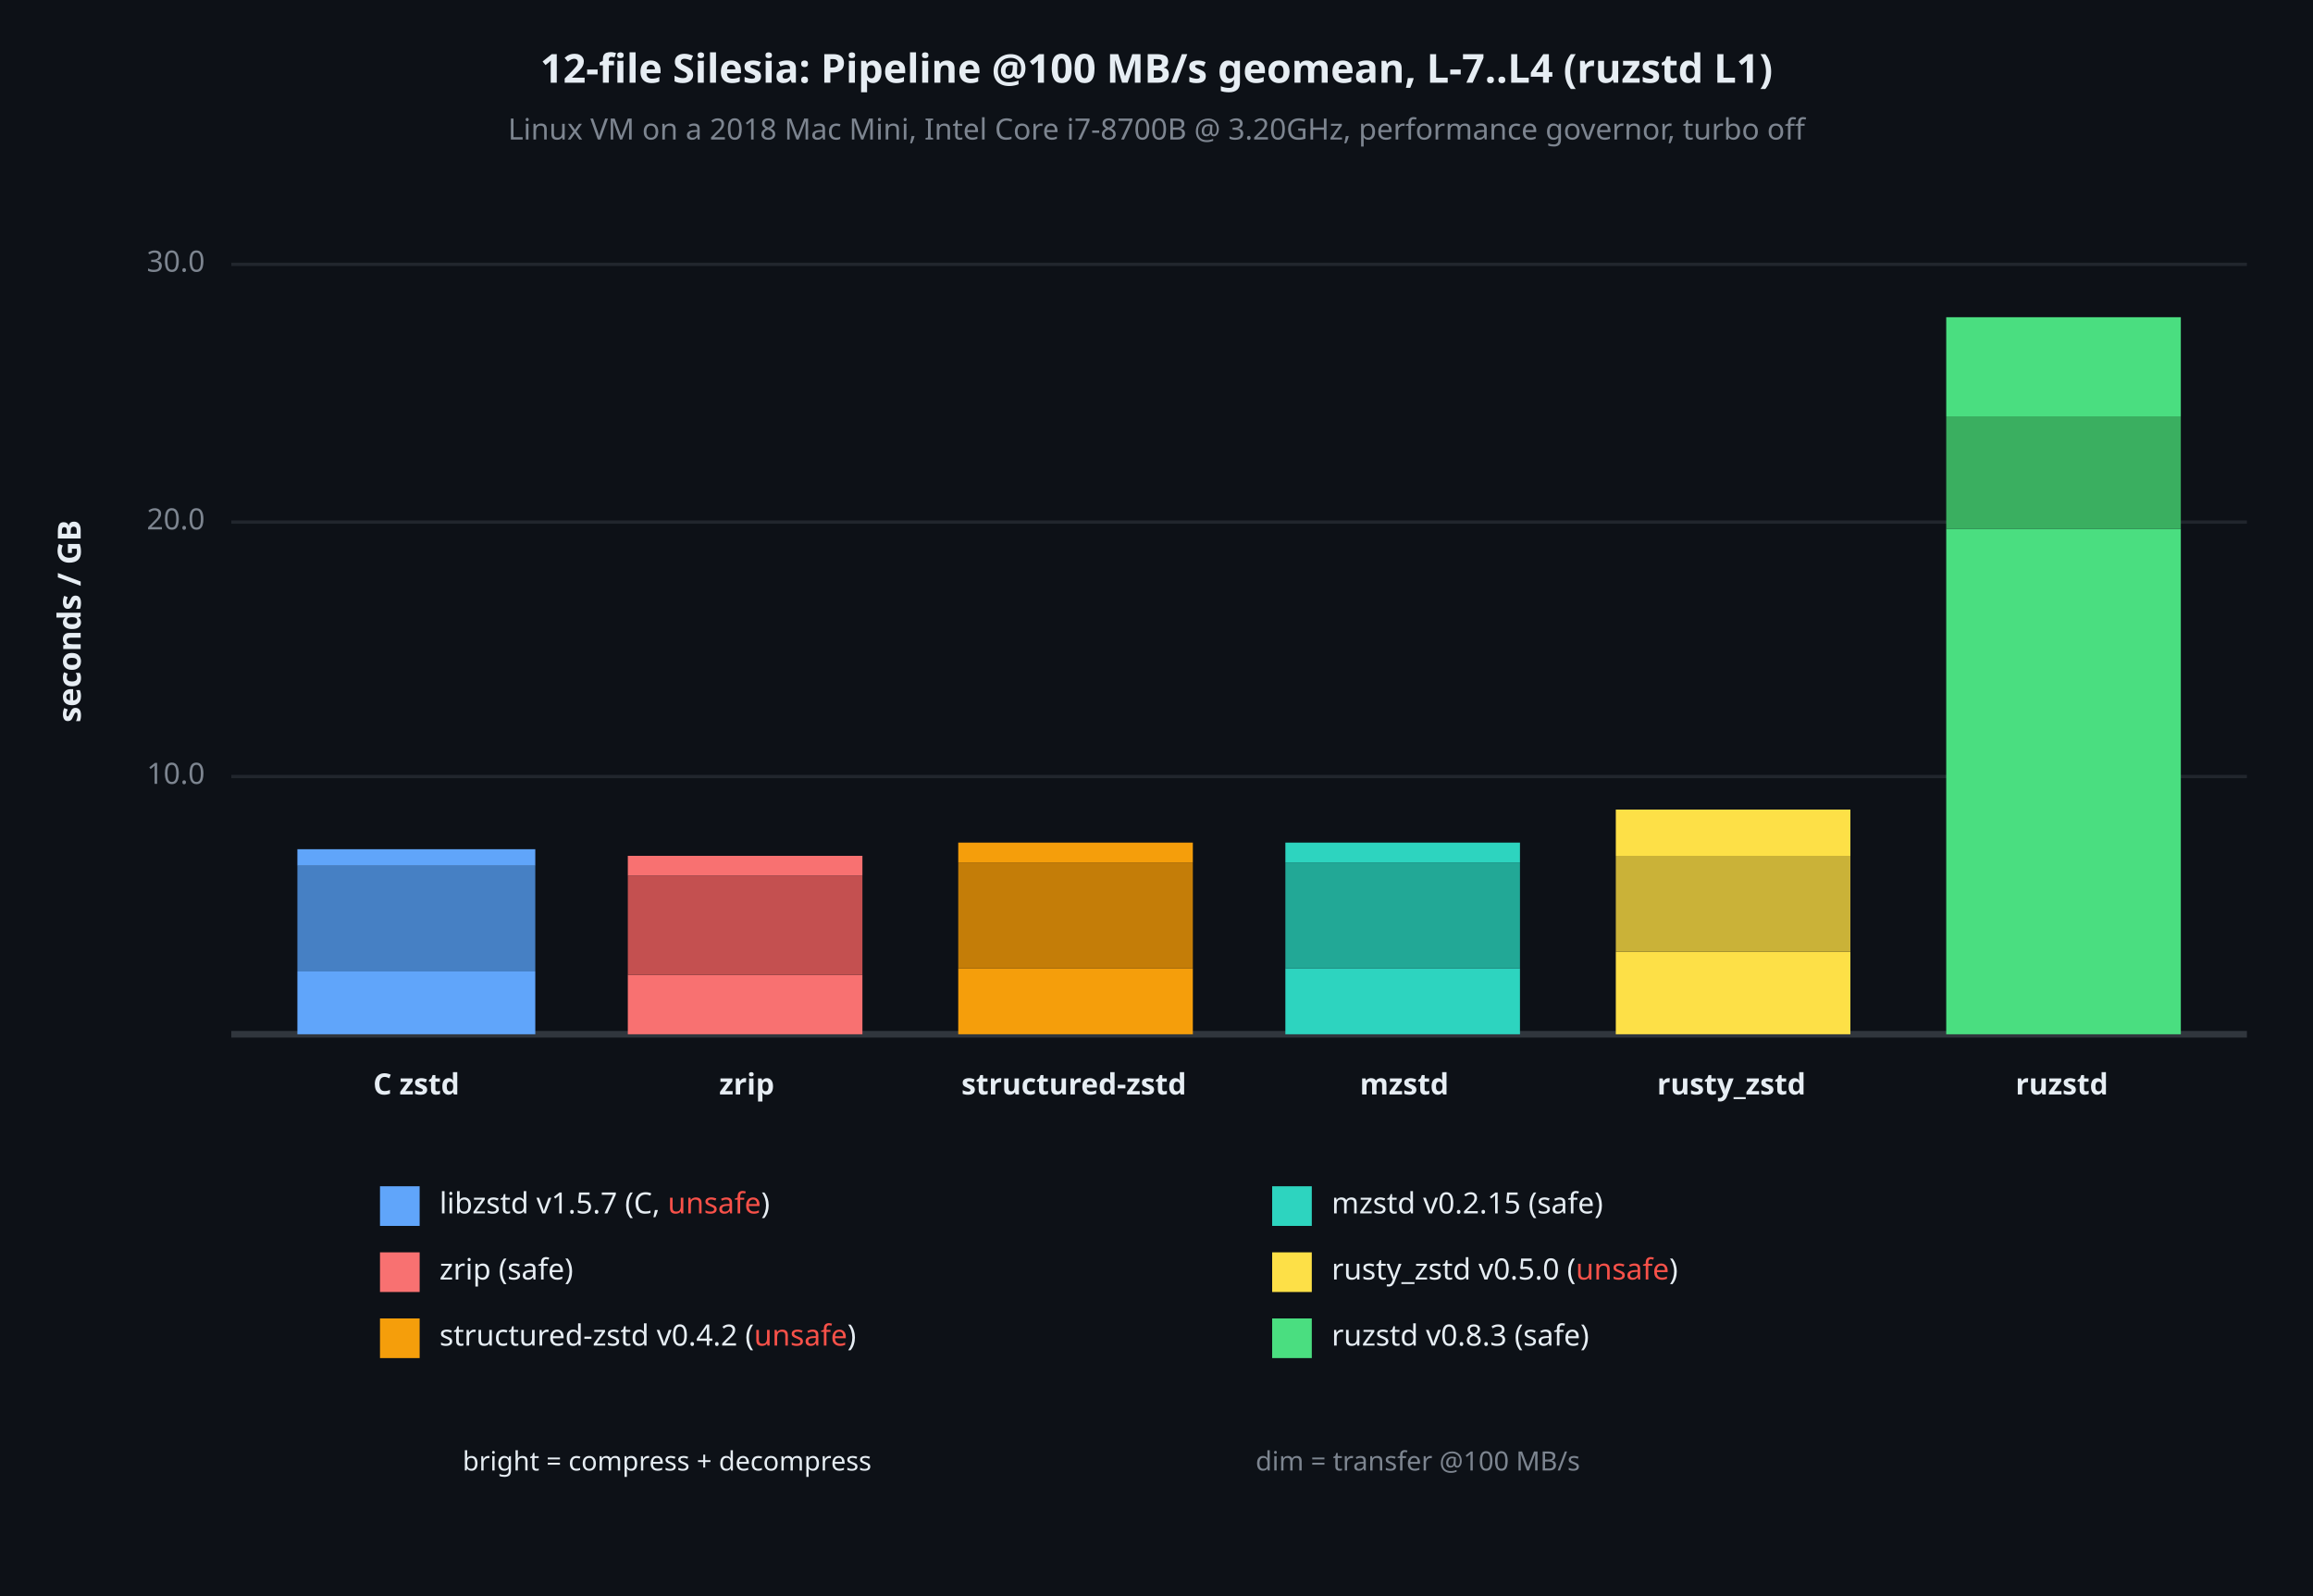
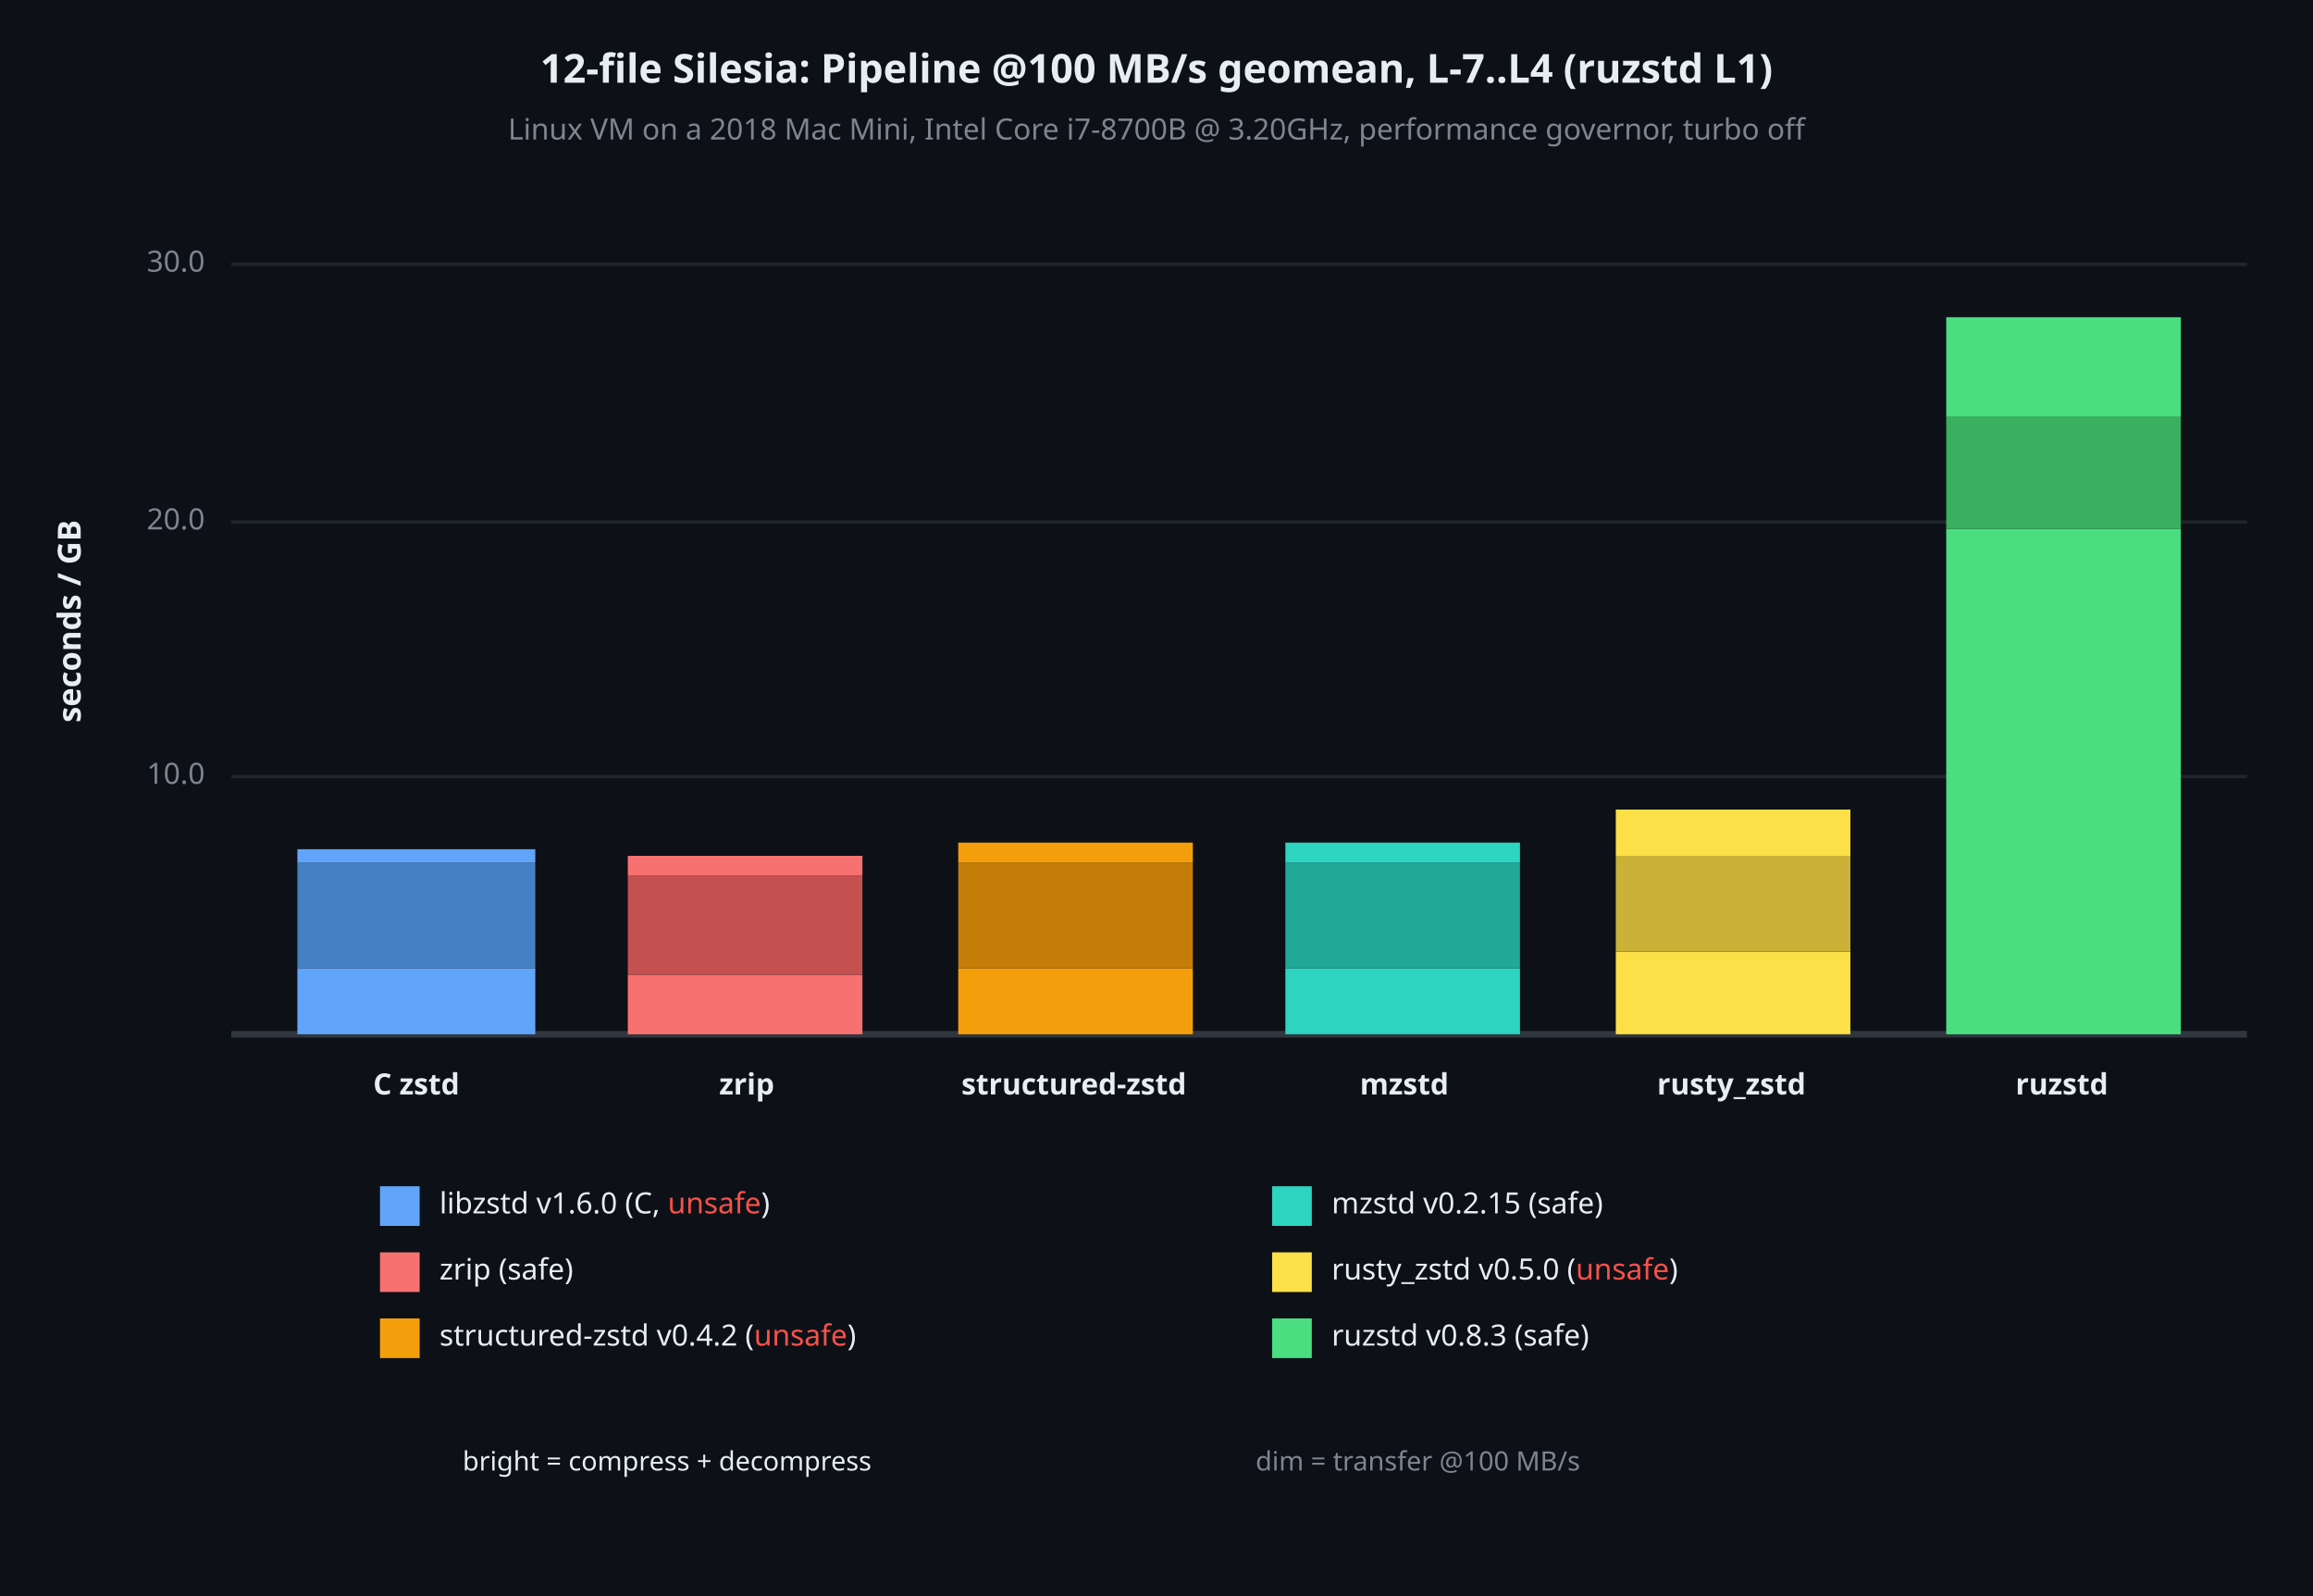
<svg xmlns="http://www.w3.org/2000/svg" viewBox="0 0 700 483" font-family="system-ui, -apple-system, sans-serif">
  <rect x="0" y="0" width="700" height="483" opacity="1" fill="#0D1117" stroke="none" />
  <text x="350" y="22" dy="0.5ex" text-anchor="middle" font-family="sans-serif" font-size="12.097" opacity="1" fill="#E6EDF3" font-weight="bold">
12-file Silesia: Pipeline @100 MB/s geomean, L-7..L4 (ruzstd L1)
</text>
  <text x="350" y="40" dy="0.5ex" text-anchor="middle" font-family="sans-serif" font-size="8.871" opacity="1" fill="#7D8590">
Linux VM on a 2018 Mac Mini, Intel Core i7-8700B @ 3.20GHz, performance governor, turbo off
</text>
  <text x="22" y="188" dy="0.5ex" text-anchor="middle" font-family="sans-serif" font-size="9.677" opacity="1" fill="#E6EDF3" font-weight="bold" transform="rotate(270, 22, 188)">
seconds / GB
</text>
  <polyline fill="none" opacity="1" stroke="#21262D" stroke-width="1" points="70,235 680,235 " />
  <text x="62" y="235" dy="0.5ex" text-anchor="end" font-family="sans-serif" font-size="8.871" opacity="1" fill="#7D8590">
10.0
</text>
  <polyline fill="none" opacity="1" stroke="#21262D" stroke-width="1" points="70,158 680,158 " />
  <text x="62" y="158" dy="0.5ex" text-anchor="end" font-family="sans-serif" font-size="8.871" opacity="1" fill="#7D8590">
20.0
</text>
  <polyline fill="none" opacity="1" stroke="#21262D" stroke-width="1" points="70,80 680,80 " />
  <text x="62" y="80" dy="0.5ex" text-anchor="end" font-family="sans-serif" font-size="8.871" opacity="1" fill="#7D8590">
30.0
</text>
  <polyline fill="none" opacity="1" stroke="#30363D" stroke-width="2" points="70,313 680,313 " />
-   <rect x="90" y="294" width="72" height="19" opacity="1" fill="#60A5FA" stroke="none" />
-   <rect x="90" y="262" width="72" height="32" opacity="1" fill="#4680C4" stroke="none" />
-   <rect x="90" y="257" width="72" height="5" opacity="1" fill="#60A5FA" stroke="none" />
+   <rect x="90" y="293" width="72" height="20" opacity="1" fill="#60A5FA" stroke="none" />
+   <rect x="90" y="261" width="72" height="32" opacity="1" fill="#4680C4" stroke="none" />
+   <rect x="90" y="257" width="72" height="4" opacity="1" fill="#60A5FA" stroke="none" />
  <text x="126" y="329" dy="0.5ex" text-anchor="middle" font-family="sans-serif" font-size="8.871" opacity="1" fill="#E6EDF3" font-weight="bold">
C zstd
</text>
  <rect x="190" y="295" width="71" height="18" opacity="1" fill="#F87171" stroke="none" />
  <rect x="190" y="265" width="71" height="30" opacity="1" fill="#C45050" stroke="none" />
  <rect x="190" y="259" width="71" height="6" opacity="1" fill="#F87171" stroke="none" />
  <text x="226" y="329" dy="0.5ex" text-anchor="middle" font-family="sans-serif" font-size="8.871" opacity="1" fill="#E6EDF3" font-weight="bold">
zrip
</text>
  <rect x="290" y="293" width="71" height="20" opacity="1" fill="#F59E0B" stroke="none" />
  <rect x="290" y="261" width="71" height="32" opacity="1" fill="#C47D08" stroke="none" />
  <rect x="290" y="255" width="71" height="6" opacity="1" fill="#F59E0B" stroke="none" />
  <text x="325" y="329" dy="0.5ex" text-anchor="middle" font-family="sans-serif" font-size="8.871" opacity="1" fill="#E6EDF3" font-weight="bold">
structured-zstd
</text>
  <rect x="389" y="293" width="71" height="20" opacity="1" fill="#2DD4BF" stroke="none" />
  <rect x="389" y="261" width="71" height="32" opacity="1" fill="#22A896" stroke="none" />
  <rect x="389" y="255" width="71" height="6" opacity="1" fill="#2DD4BF" stroke="none" />
  <text x="425" y="329" dy="0.5ex" text-anchor="middle" font-family="sans-serif" font-size="8.871" opacity="1" fill="#E6EDF3" font-weight="bold">
mzstd
</text>
  <rect x="489" y="288" width="71" height="25" opacity="1" fill="#FDE047" stroke="none" />
  <rect x="489" y="259" width="71" height="29" opacity="1" fill="#CAB238" stroke="none" />
  <rect x="489" y="245" width="71" height="14" opacity="1" fill="#FDE047" stroke="none" />
  <text x="524" y="329" dy="0.5ex" text-anchor="middle" font-family="sans-serif" font-size="8.871" opacity="1" fill="#E6EDF3" font-weight="bold">
rusty_zstd
</text>
  <rect x="589" y="160" width="71" height="153" opacity="1" fill="#4ADE80" stroke="none" />
  <rect x="589" y="126" width="71" height="34" opacity="1" fill="#3AAF60" stroke="none" />
  <rect x="589" y="96" width="71" height="30" opacity="1" fill="#4ADE80" stroke="none" />
  <text x="624" y="329" dy="0.5ex" text-anchor="middle" font-family="sans-serif" font-size="8.871" opacity="1" fill="#E6EDF3" font-weight="bold">
ruzstd
</text>
  <rect x="115" y="359" width="12" height="12" opacity="1" fill="#60A5FA" stroke="none" />
  <text x="133" y="365" dy="0.5ex" text-anchor="start" font-family="sans-serif" font-size="8.871" opacity="1" fill="#E6EDF3">
- libzstd v1.5.7 (C, <tspan fill="#F85149">unsafe</tspan>)
+ libzstd v1.6.0 (C, <tspan fill="#F85149">unsafe</tspan>)
</text>
  <rect x="115" y="379" width="12" height="12" opacity="1" fill="#F87171" stroke="none" />
  <text x="133" y="385" dy="0.5ex" text-anchor="start" font-family="sans-serif" font-size="8.871" opacity="1" fill="#E6EDF3">
zrip (safe)
</text>
  <rect x="115" y="399" width="12" height="12" opacity="1" fill="#F59E0B" stroke="none" />
  <text x="133" y="405" dy="0.5ex" text-anchor="start" font-family="sans-serif" font-size="8.871" opacity="1" fill="#E6EDF3">
structured-zstd v0.4.2 (<tspan fill="#F85149">unsafe</tspan>)
</text>
  <rect x="385" y="359" width="12" height="12" opacity="1" fill="#2DD4BF" stroke="none" />
  <text x="403" y="365" dy="0.5ex" text-anchor="start" font-family="sans-serif" font-size="8.871" opacity="1" fill="#E6EDF3">
mzstd v0.2.15 (safe)
</text>
  <rect x="385" y="379" width="12" height="12" opacity="1" fill="#FDE047" stroke="none" />
  <text x="403" y="385" dy="0.5ex" text-anchor="start" font-family="sans-serif" font-size="8.871" opacity="1" fill="#E6EDF3">
rusty_zstd v0.5.0 (<tspan fill="#F85149">unsafe</tspan>)
</text>
  <rect x="385" y="399" width="12" height="12" opacity="1" fill="#4ADE80" stroke="none" />
  <text x="403" y="405" dy="0.5ex" text-anchor="start" font-family="sans-serif" font-size="8.871" opacity="1" fill="#E6EDF3">
ruzstd v0.8.3 (safe)
</text>
  <text x="140" y="443" dy="0.5ex" text-anchor="start" font-family="sans-serif" font-size="8.065" opacity="1" fill="#E6EDF3">
bright = compress + decompress
</text>
  <text x="380" y="443" dy="0.5ex" text-anchor="start" font-family="sans-serif" font-size="8.065" opacity="1" fill="#7D8590">
dim = transfer @100 MB/s
</text>
</svg>
